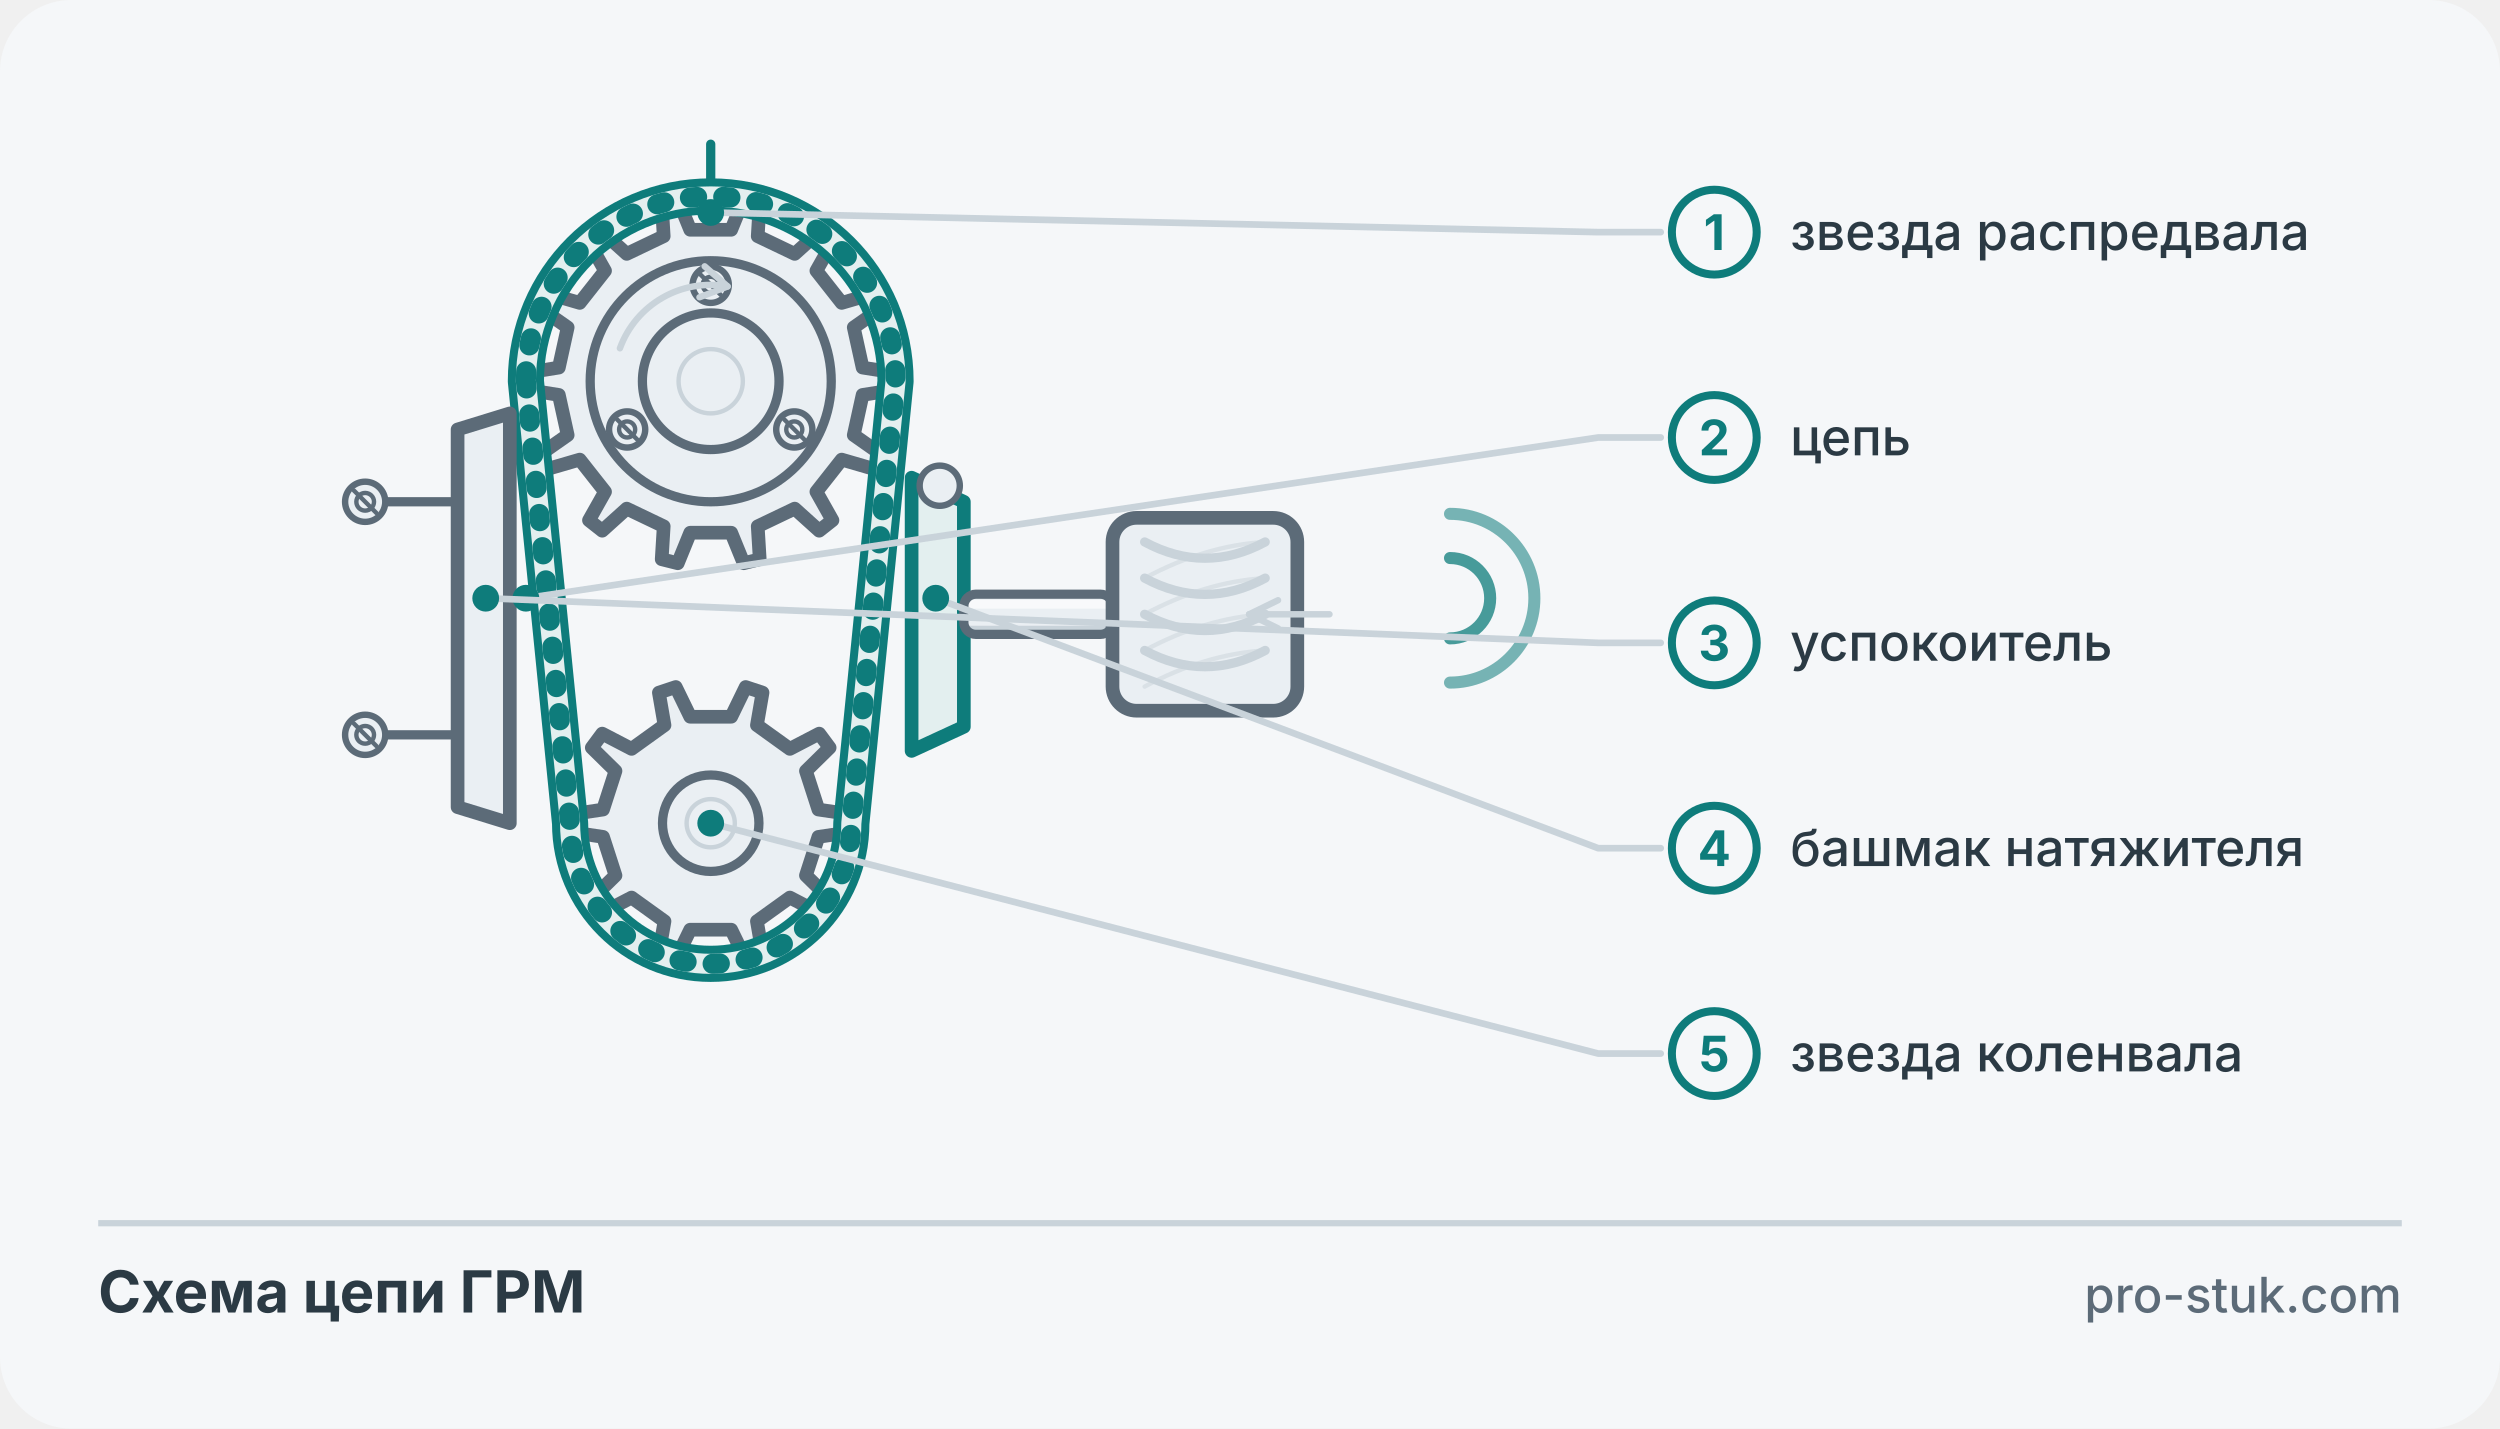
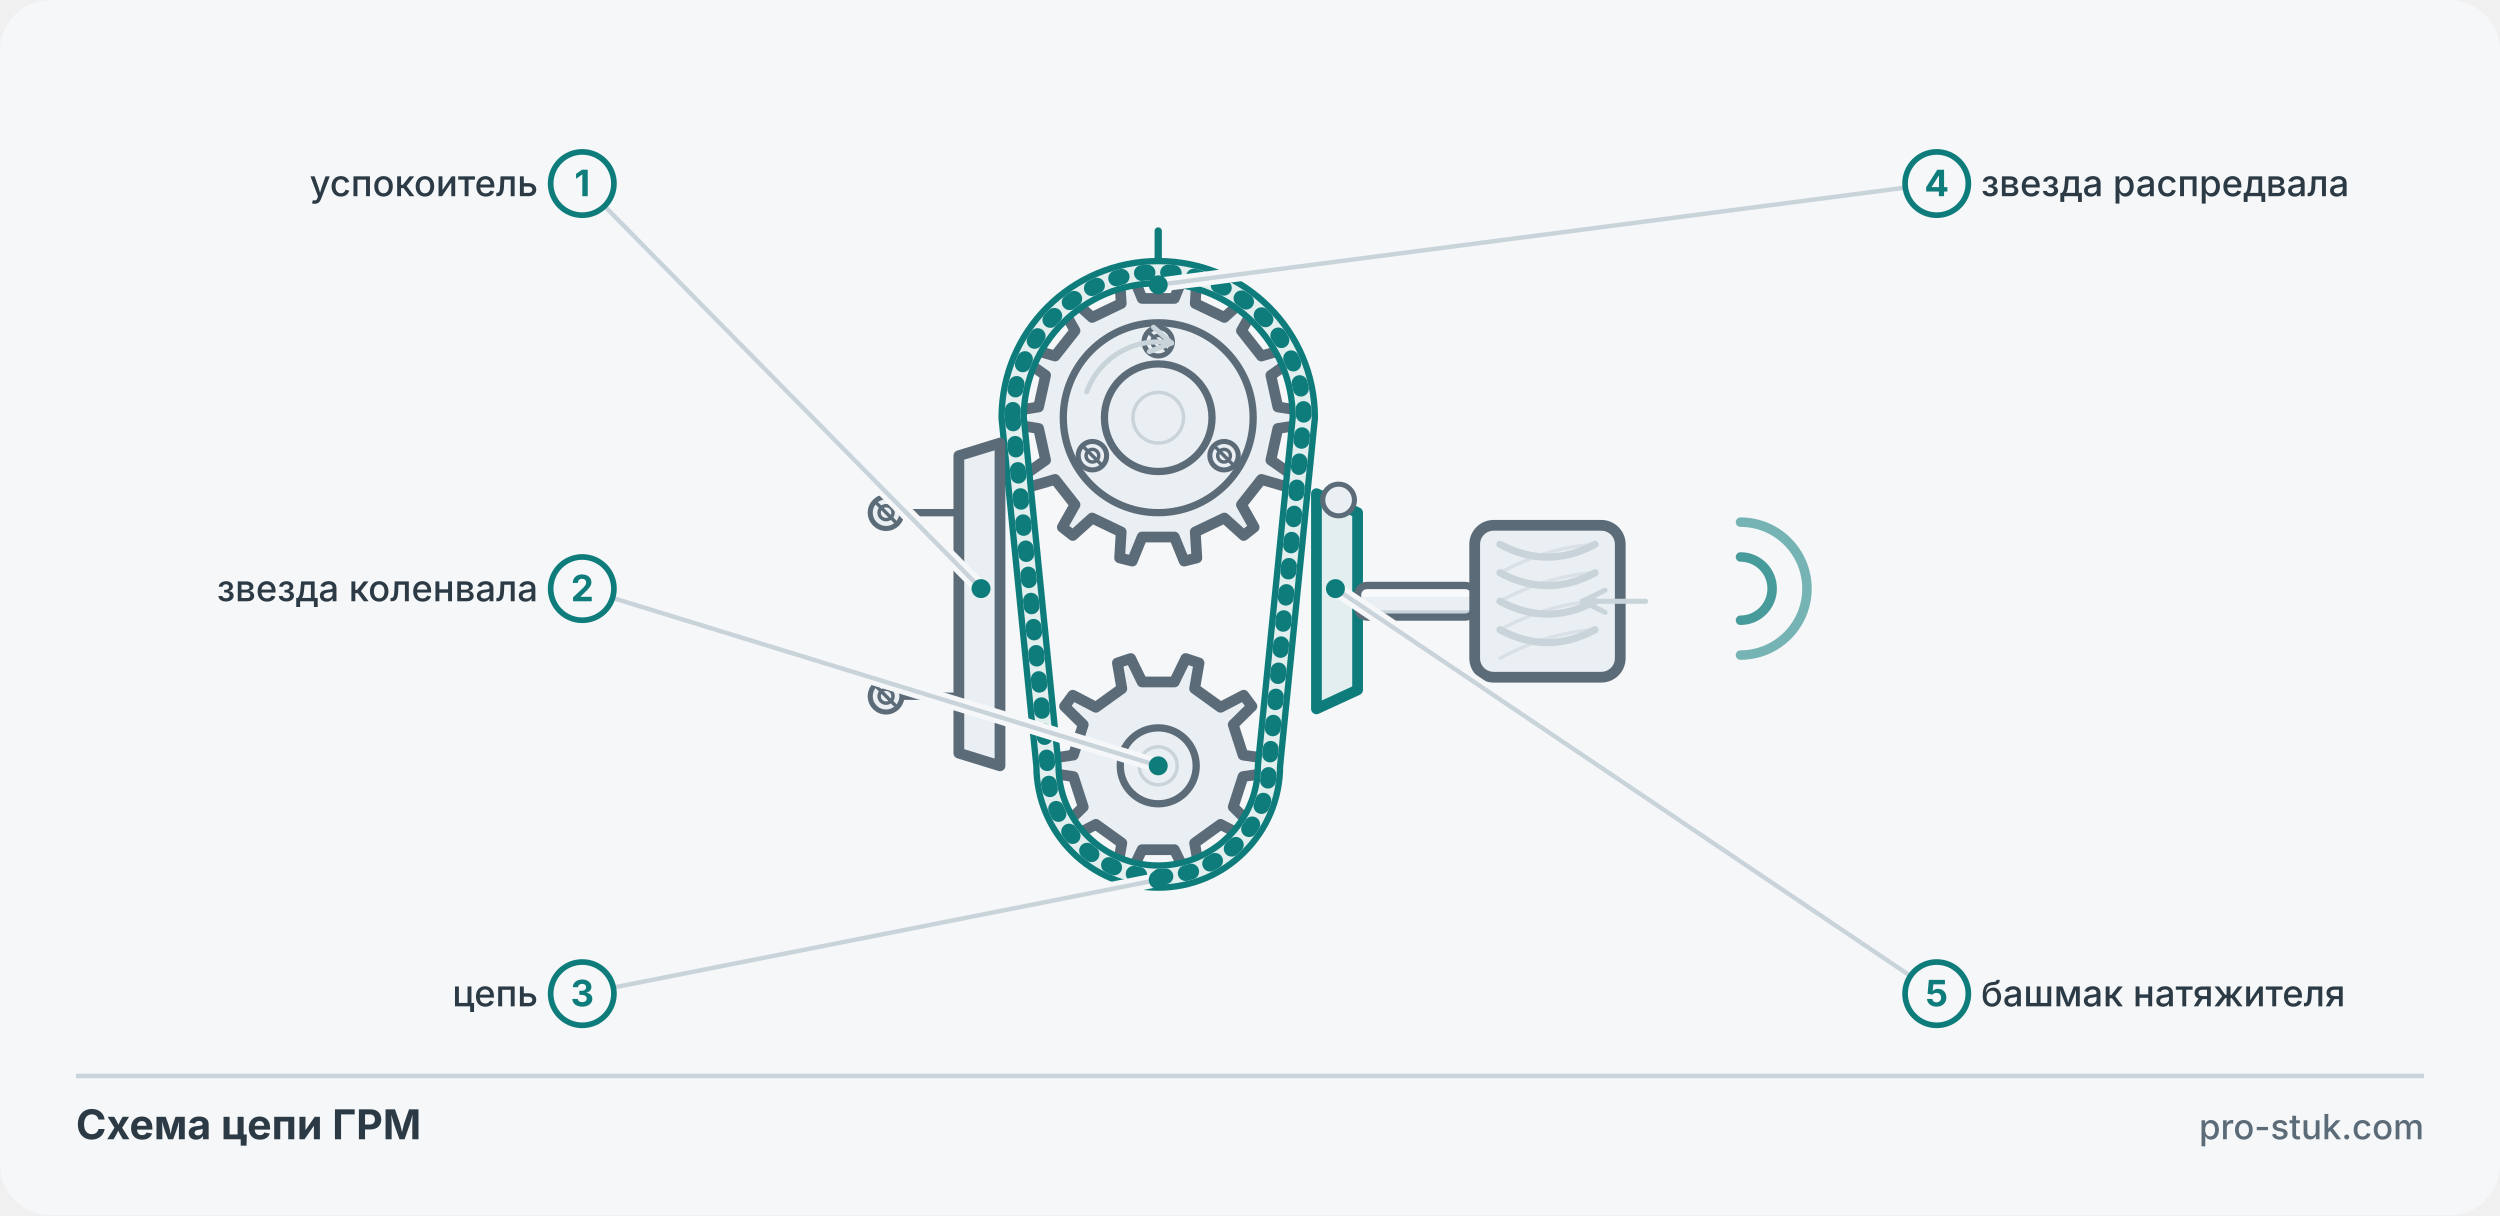
- <svg xmlns="http://www.w3.org/2000/svg" viewBox="0 0 560 320" role="img" aria-label="Схема цепи ГРМ">
+ <svg xmlns="http://www.w3.org/2000/svg" viewBox="0 0 790 384" role="img" aria-label="Схема цепи ГРМ">
  <defs>
    <pattern id="mRub" width="7" height="7" patternUnits="userSpaceOnUse">
      <path d="M0 7 L7 0 M-1 1 L1 -1 M6 8 L8 6" stroke="#C9D3DA" stroke-width="1" />
      <path d="M0 0 L7 7 M-1 6 L1 8 M6 -1 L8 1" stroke="#C9D3DA" stroke-width="1" />
    </pattern>
    <pattern id="mCer" width="8" height="8" patternUnits="userSpaceOnUse">
      <circle cx="2" cy="2" r="1.2" fill="#C9D3DA" />
      <circle cx="6" cy="6" r="1.2" fill="#C9D3DA" />
    </pattern>
    <pattern id="mFric" width="6" height="6" patternUnits="userSpaceOnUse">
      <circle cx="1.5" cy="1.5" r="0.9" fill="#0E7C7B" opacity="0.55" />
      <circle cx="4.5" cy="4.5" r="0.9" fill="#0E7C7B" opacity="0.55" />
      <circle cx="4.5" cy="1.5" r="0.6" fill="#0E7C7B" opacity="0.35" />
    </pattern>
    <pattern id="mMet" width="6" height="6" patternUnits="userSpaceOnUse" patternTransform="rotate(45)">
      <path d="M0 0 V6" stroke="#C9D3DA" stroke-width="1" />
    </pattern>
  </defs>
-   <rect width="560" height="320" rx="16" fill="#F5F7F9" />
-   <g transform="translate(8,26) scale(0.9)">
+   <rect width="790" height="384" rx="16" fill="#F5F7F9" />
+   <g id="hl" />
+   <g transform="translate(198,66)">
    <g fill="none" stroke-linecap="round" stroke-linejoin="round">
      <path d="M 205.8 62.6 L 214.0 63.9 L 214.0 68.1 L 205.8 69.4 L 203.6 79.4 L 210.3 84.1 L 208.5 87.8 L 200.6 85.5 L 194.3 93.5 L 198.3 100.6 L 195.0 103.2 L 188.9 97.7 L 179.7 102.1 L 180.2 110.3 L 176.2 111.3 L 173.1 103.7 L 162.9 103.7 L 159.8 111.3 L 155.8 110.3 L 156.3 102.1 L 147.1 97.7 L 141.0 103.2 L 137.7 100.6 L 141.7 93.5 L 135.4 85.5 L 127.5 87.8 L 125.7 84.1 L 132.4 79.4 L 130.2 69.4 L 122.0 68.1 L 122.0 63.9 L 130.2 62.6 L 132.4 52.6 L 125.7 47.9 L 127.5 44.2 L 135.4 46.5 L 141.7 38.5 L 137.7 31.4 L 141.0 28.8 L 147.1 34.3 L 156.3 29.9 L 155.8 21.7 L 159.8 20.7 L 162.9 28.3 L 173.1 28.3 L 176.2 20.7 L 180.2 21.7 L 179.7 29.9 L 188.9 34.3 L 195.0 28.8 L 198.3 31.4 L 194.3 38.5 L 200.6 46.5 L 208.5 44.2 L 210.3 47.9 L 203.6 52.6 Z" stroke="#5C6B78" stroke-width="3.4" fill="#EAEFF3" />
      <circle cx="168.0" cy="66.0" r="30.0" stroke="#5C6B78" stroke-width="2.3" fill="none" />
      <circle cx="168.0" cy="66.0" r="17.0" stroke="#5C6B78" stroke-width="2.3" fill="#EAEFF3" />
      <circle cx="168.0" cy="66.0" r="8.0" stroke="#C9D3DA" stroke-width="1.1" fill="none" />
      <circle cx="188.8" cy="78.0" r="4.5" stroke="#5C6B78" stroke-width="1.6" fill="#EAEFF3" />
      <path d="M 186.3 75.5 L 191.3 80.5" stroke="#5C6B78" stroke-width="1.1" />
      <circle cx="188.8" cy="78.0" r="2.0" stroke="#5C6B78" stroke-width="1.1" fill="none" />
      <circle cx="147.2" cy="78.0" r="4.5" stroke="#5C6B78" stroke-width="1.6" fill="#EAEFF3" />
      <path d="M 144.7 75.5 L 149.7 80.5" stroke="#5C6B78" stroke-width="1.1" />
      <circle cx="147.2" cy="78.0" r="2.0" stroke="#5C6B78" stroke-width="1.1" fill="none" />
      <circle cx="168.0" cy="42.0" r="4.5" stroke="#5C6B78" stroke-width="1.6" fill="#EAEFF3" />
      <path d="M 165.5 39.5 L 170.5 44.5" stroke="#5C6B78" stroke-width="1.1" />
      <circle cx="168.0" cy="42.0" r="2.0" stroke="#5C6B78" stroke-width="1.1" fill="none" />
      <path d="M 168.0 18.0 L 168.0 7.0" stroke="#0E7C7B" stroke-width="2.3" />
      <path d="M 194.8 172.6 L 202.9 173.8 L 202.9 178.2 L 194.8 179.4 L 191.7 189.0 L 197.6 194.8 L 195.0 198.3 L 187.7 194.5 L 179.5 200.4 L 180.9 208.5 L 176.7 209.9 L 173.1 202.5 L 162.9 202.5 L 159.3 209.9 L 155.1 208.5 L 156.5 200.4 L 148.3 194.5 L 141.0 198.3 L 138.4 194.8 L 144.3 189.0 L 141.2 179.4 L 133.1 178.2 L 133.1 173.8 L 141.2 172.6 L 144.3 163.0 L 138.4 157.2 L 141.0 153.7 L 148.3 157.5 L 156.5 151.6 L 155.1 143.5 L 159.3 142.1 L 162.9 149.5 L 173.1 149.5 L 176.7 142.1 L 180.9 143.5 L 179.5 151.6 L 187.7 157.5 L 195.0 153.7 L 197.6 157.2 L 191.7 163.0 Z" stroke="#5C6B78" stroke-width="3.4" fill="#EAEFF3" />
      <circle cx="168.0" cy="176.0" r="12.0" stroke="#5C6B78" stroke-width="2.3" fill="#EAEFF3" />
      <circle cx="168.0" cy="176.0" r="6.0" stroke="#C9D3DA" stroke-width="1.1" fill="none" />
      <path d="M 122.0 66.0 L 133.0 176.0 A 35.0 35.0 0 0 0 203.0 176.0 L 214.0 66.0 A 46.0 46.0 0 0 0 122.0 66.0 Z" stroke="#0E7C7B" stroke-width="9" fill="none" />
      <path d="M 122.0 66.0 L 133.0 176.0 A 35.0 35.0 0 0 0 203.0 176.0 L 214.0 66.0 A 46.0 46.0 0 0 0 122.0 66.0 Z" stroke="#E3EFEF" stroke-width="5" fill="none" />
      <path d="M 122.0 66.0 L 133.0 176.0 A 35.0 35.0 0 0 0 203.0 176.0 L 214.0 66.0 A 46.0 46.0 0 0 0 122.0 66.0 Z" stroke="#0E7C7B" stroke-width="5" stroke-dasharray="1.8 6.5" fill="none" />
      <path d="M 118.0 74.0 L 118.0 176.0 L 105.0 172.0 L 105.0 78.0 Z" stroke="#5C6B78" stroke-width="3.4" fill="#EAEFF3" />
      <path d="M 105.0 96.0 L 86.0 96.0" stroke="#5C6B78" stroke-width="2.3" />
      <circle cx="82.0" cy="96.0" r="5.0" stroke="#5C6B78" stroke-width="1.6" fill="#EAEFF3" />
      <path d="M 79.2 93.2 L 84.8 98.8" stroke="#5C6B78" stroke-width="1.1" />
      <circle cx="82.0" cy="96.0" r="2.2" stroke="#5C6B78" stroke-width="1.1" fill="none" />
      <path d="M 105.0 154.0 L 86.0 154.0" stroke="#5C6B78" stroke-width="2.3" />
      <circle cx="82.0" cy="154.0" r="5.0" stroke="#5C6B78" stroke-width="1.6" fill="#EAEFF3" />
      <path d="M 79.2 151.2 L 84.8 156.8" stroke="#5C6B78" stroke-width="1.1" />
      <circle cx="82.0" cy="154.0" r="2.2" stroke="#5C6B78" stroke-width="1.1" fill="none" />
      <path d="M 218.0 90.0 L 218.0 158.0 L 231.0 152.0 L 231.0 96.0 Z" stroke="#0E7C7B" stroke-width="3.4" fill="#E3EFEF" />
      <circle cx="225.0" cy="92.0" r="5.0" stroke="#5C6B78" stroke-width="1.6" fill="#EAEFF3" />
      <rect x="231.0" y="119.0" width="37.0" height="10.0" rx="3" stroke="none" stroke-width="0" fill="#EAEFF3" />
      <rect x="231.0" y="120.4" width="37.0" height="2.2" fill="#FFFFFF" opacity="0.65" />
      <path d="M 231.0 127.4 L 268.0 127.4" stroke="#C9D3DA" stroke-width="1.1" />
      <rect x="231.0" y="119.0" width="37.0" height="10.0" rx="3" stroke="#5C6B78" stroke-width="2.3" fill="none" />
      <rect x="268.0" y="100.0" width="46.0" height="48.0" rx="6" stroke="#5C6B78" stroke-width="3.4" fill="#EAEFF3" />
      <path d="M 276 106.0 Q 291 114.1 306 106.0" stroke="#C9D3DA" stroke-width="2.3" fill="none" />
      <path d="M 306 106.0 Q 291 106.9 276 115.0" stroke="#C9D3DA" stroke-width="1.1" fill="none" opacity="0.5" />
      <path d="M 276 115.0 Q 291 123.1 306 115.0" stroke="#C9D3DA" stroke-width="2.3" fill="none" />
      <path d="M 306 115.0 Q 291 115.9 276 124.0" stroke="#C9D3DA" stroke-width="1.1" fill="none" opacity="0.5" />
      <path d="M 276 124.0 Q 291 132.1 306 124.0" stroke="#C9D3DA" stroke-width="2.3" fill="none" />
      <path d="M 306 124.0 Q 291 124.9 276 133.0" stroke="#C9D3DA" stroke-width="1.1" fill="none" opacity="0.5" />
      <path d="M 276 133.0 Q 291 141.1 306 133.0" stroke="#C9D3DA" stroke-width="2.3" fill="none" />
      <path d="M 306 133.0 Q 291 133.9 276 142.0" stroke="#C9D3DA" stroke-width="1.1" fill="none" opacity="0.5" />
      <path d="M 322.0 124.0 L 302.0 124.0" stroke="#C9D3DA" stroke-width="1.6" />
      <path d="M 309.2 120.5 L 302.0 124.0 L 309.2 127.5" stroke="#C9D3DA" stroke-width="1.6" fill="none" />
      <path d="M 145.4 57.8 A 24.0 24.0 0 0 1 172.2 42.4" stroke="#C9D3DA" stroke-width="1.6" fill="none" />
      <path d="M 165.2 45.1 L 172.2 42.4 L 166.5 37.4" stroke="#C9D3DA" stroke-width="1.6" fill="none" />
      <path d="M 352 110 A 10 10 0 0 1 352 130" stroke="#0E7C7B" stroke-width="3" opacity="0.75" />
      <path d="M 352 99 A 21 21 0 0 1 352 141" stroke="#0E7C7B" stroke-width="3" opacity="0.55" />
    </g>
  </g>
  <g fill="none" stroke-linecap="round" stroke-linejoin="round">
-     <path d="M 159.2 47.6 L 358.0 52.0 L 372.0 52.0" stroke="#C9D3DA" stroke-width="1.5" fill="none" />
-     <circle cx="159.2" cy="47.6" r="3" fill="#0E7C7B" />
-     <circle cx="384.0" cy="52.0" r="9.5" fill="#F5F7F9" stroke="#0E7C7B" stroke-width="1.8" />
-     <text x="384.0" y="56.0" font-family="Manrope, Inter, system-ui, -apple-system, Segoe UI, sans-serif" font-size="11" font-weight="700" fill="#0E7C7B" text-anchor="middle">1</text>
-     <text x="401.0" y="56.0" font-family="Manrope, Inter, system-ui, -apple-system, Segoe UI, sans-serif" font-size="11.5" font-weight="500" fill="#2B3A44" text-anchor="start">звезда распредвала</text>
-     <path d="M 117.8 134.0 L 358.0 98.0 L 372.0 98.0" stroke="#C9D3DA" stroke-width="1.5" fill="none" />
-     <circle cx="117.8" cy="134.0" r="3" fill="#0E7C7B" />
-     <circle cx="384.0" cy="98.0" r="9.5" fill="#F5F7F9" stroke="#0E7C7B" stroke-width="1.8" />
-     <text x="384.0" y="102.0" font-family="Manrope, Inter, system-ui, -apple-system, Segoe UI, sans-serif" font-size="11" font-weight="700" fill="#0E7C7B" text-anchor="middle">2</text>
-     <text x="401.0" y="102.0" font-family="Manrope, Inter, system-ui, -apple-system, Segoe UI, sans-serif" font-size="11.5" font-weight="500" fill="#2B3A44" text-anchor="start">цепь</text>
-     <path d="M 108.8 134.0 L 358.0 144.0 L 372.0 144.0" stroke="#C9D3DA" stroke-width="1.5" fill="none" />
-     <circle cx="108.8" cy="134.0" r="3" fill="#0E7C7B" />
-     <circle cx="384.0" cy="144.0" r="9.5" fill="#F5F7F9" stroke="#0E7C7B" stroke-width="1.8" />
-     <text x="384.0" y="148.0" font-family="Manrope, Inter, system-ui, -apple-system, Segoe UI, sans-serif" font-size="11" font-weight="700" fill="#0E7C7B" text-anchor="middle">3</text>
-     <text x="401.0" y="148.0" font-family="Manrope, Inter, system-ui, -apple-system, Segoe UI, sans-serif" font-size="11.5" font-weight="500" fill="#2B3A44" text-anchor="start">успокоитель</text>
-     <path d="M 209.6 134.0 L 358.0 190.0 L 372.0 190.0" stroke="#C9D3DA" stroke-width="1.5" fill="none" />
-     <circle cx="209.6" cy="134.0" r="3" fill="#0E7C7B" />
-     <circle cx="384.0" cy="190.0" r="9.5" fill="#F5F7F9" stroke="#0E7C7B" stroke-width="1.8" />
-     <text x="384.0" y="194.0" font-family="Manrope, Inter, system-ui, -apple-system, Segoe UI, sans-serif" font-size="11" font-weight="700" fill="#0E7C7B" text-anchor="middle">4</text>
-     <text x="401.0" y="194.0" font-family="Manrope, Inter, system-ui, -apple-system, Segoe UI, sans-serif" font-size="11.5" font-weight="500" fill="#2B3A44" text-anchor="start">башмак натяжителя</text>
-     <path d="M 159.2 184.4 L 358.0 236.0 L 372.0 236.0" stroke="#C9D3DA" stroke-width="1.5" fill="none" />
-     <circle cx="159.2" cy="184.4" r="3" fill="#0E7C7B" />
-     <circle cx="384.0" cy="236.0" r="9.5" fill="#F5F7F9" stroke="#0E7C7B" stroke-width="1.8" />
-     <text x="384.0" y="240.0" font-family="Manrope, Inter, system-ui, -apple-system, Segoe UI, sans-serif" font-size="11" font-weight="700" fill="#0E7C7B" text-anchor="middle">5</text>
-     <text x="401.0" y="240.0" font-family="Manrope, Inter, system-ui, -apple-system, Segoe UI, sans-serif" font-size="11.5" font-weight="500" fill="#2B3A44" text-anchor="start">звезда коленвала</text>
+     <path d="M 310.0 186.0 L 184.0 58.0" stroke="#F5F7F9" stroke-width="4.5" fill="none" />
+     <path d="M 310.0 186.0 L 184.0 58.0" stroke="#C9D3DA" stroke-width="1.4" fill="none" />
+     <circle cx="310.0" cy="186.0" r="3" fill="#0E7C7B" />
+     <circle cx="184" cy="58.0" r="10" fill="#F5F7F9" stroke="#0E7C7B" stroke-width="1.8" />
+     <text x="184.0" y="62.0" font-family="Manrope, Inter, system-ui, -apple-system, Segoe UI, sans-serif" font-size="11.5" font-weight="700" fill="#0E7C7B" text-anchor="middle">1</text>
+     <text x="170.0" y="62.0" font-family="Manrope, Inter, system-ui, -apple-system, Segoe UI, sans-serif" font-size="11.5" font-weight="500" fill="#2B3A44" text-anchor="end">успокоитель</text>
+     <path d="M 366.0 242.0 L 184.0 186.0" stroke="#F5F7F9" stroke-width="4.5" fill="none" />
+     <path d="M 366.0 242.0 L 184.0 186.0" stroke="#C9D3DA" stroke-width="1.4" fill="none" />
+     <circle cx="366.0" cy="242.0" r="3" fill="#0E7C7B" />
+     <circle cx="184" cy="186.0" r="10" fill="#F5F7F9" stroke="#0E7C7B" stroke-width="1.8" />
+     <text x="184.0" y="190.0" font-family="Manrope, Inter, system-ui, -apple-system, Segoe UI, sans-serif" font-size="11.5" font-weight="700" fill="#0E7C7B" text-anchor="middle">2</text>
+     <text x="170.0" y="190.0" font-family="Manrope, Inter, system-ui, -apple-system, Segoe UI, sans-serif" font-size="11.5" font-weight="500" fill="#2B3A44" text-anchor="end">звезда коленвала</text>
+     <path d="M 366.0 278.0 L 184.0 314.0" stroke="#F5F7F9" stroke-width="4.5" fill="none" />
+     <path d="M 366.0 278.0 L 184.0 314.0" stroke="#C9D3DA" stroke-width="1.4" fill="none" />
+     <circle cx="366.0" cy="278.0" r="3" fill="#0E7C7B" />
+     <circle cx="184" cy="314.0" r="10" fill="#F5F7F9" stroke="#0E7C7B" stroke-width="1.8" />
+     <text x="184.0" y="318.0" font-family="Manrope, Inter, system-ui, -apple-system, Segoe UI, sans-serif" font-size="11.5" font-weight="700" fill="#0E7C7B" text-anchor="middle">3</text>
+     <text x="170.0" y="318.0" font-family="Manrope, Inter, system-ui, -apple-system, Segoe UI, sans-serif" font-size="11.5" font-weight="500" fill="#2B3A44" text-anchor="end">цепь</text>
+     <path d="M 366.0 90.0 L 612.0 58.0" stroke="#F5F7F9" stroke-width="4.5" fill="none" />
+     <path d="M 366.0 90.0 L 612.0 58.0" stroke="#C9D3DA" stroke-width="1.4" fill="none" />
+     <circle cx="366.0" cy="90.0" r="3" fill="#0E7C7B" />
+     <circle cx="612" cy="58.0" r="10" fill="#F5F7F9" stroke="#0E7C7B" stroke-width="1.8" />
+     <text x="612.0" y="62.0" font-family="Manrope, Inter, system-ui, -apple-system, Segoe UI, sans-serif" font-size="11.5" font-weight="700" fill="#0E7C7B" text-anchor="middle">4</text>
+     <text x="626.0" y="62.0" font-family="Manrope, Inter, system-ui, -apple-system, Segoe UI, sans-serif" font-size="11.5" font-weight="500" fill="#2B3A44" text-anchor="start">звезда распредвала</text>
+     <path d="M 422.0 186.0 L 612.0 314.0" stroke="#F5F7F9" stroke-width="4.5" fill="none" />
+     <path d="M 422.0 186.0 L 612.0 314.0" stroke="#C9D3DA" stroke-width="1.4" fill="none" />
+     <circle cx="422.0" cy="186.0" r="3" fill="#0E7C7B" />
+     <circle cx="612" cy="314.0" r="10" fill="#F5F7F9" stroke="#0E7C7B" stroke-width="1.8" />
+     <text x="612.0" y="318.0" font-family="Manrope, Inter, system-ui, -apple-system, Segoe UI, sans-serif" font-size="11.5" font-weight="700" fill="#0E7C7B" text-anchor="middle">5</text>
+     <text x="626.0" y="318.0" font-family="Manrope, Inter, system-ui, -apple-system, Segoe UI, sans-serif" font-size="11.5" font-weight="500" fill="#2B3A44" text-anchor="start">башмак натяжителя</text>
  </g>
-   <path d="M 22 274 L 538 274" stroke="#C9D3DA" stroke-width="1.4" fill="none" />
-   <text x="22.0" y="294.0" font-family="Manrope, Inter, system-ui, -apple-system, Segoe UI, sans-serif" font-size="13" font-weight="700" fill="#2B3A44" text-anchor="start">Схема цепи ГРМ</text>
-   <text x="538.0" y="294.0" font-family="Manrope, Inter, system-ui, -apple-system, Segoe UI, sans-serif" font-size="11" font-weight="500" fill="#5C6B78" text-anchor="end">pro-stuk.com</text>
+   <path d="M 24 340 L 766 340" stroke="#C9D3DA" stroke-width="1.4" fill="none" />
+   <text x="24.0" y="360.0" font-family="Manrope, Inter, system-ui, -apple-system, Segoe UI, sans-serif" font-size="13" font-weight="700" fill="#2B3A44" text-anchor="start">Схема цепи ГРМ</text>
+   <text x="766.0" y="360.0" font-family="Manrope, Inter, system-ui, -apple-system, Segoe UI, sans-serif" font-size="11" font-weight="500" fill="#5C6B78" text-anchor="end">pro-stuk.com</text>
</svg>
